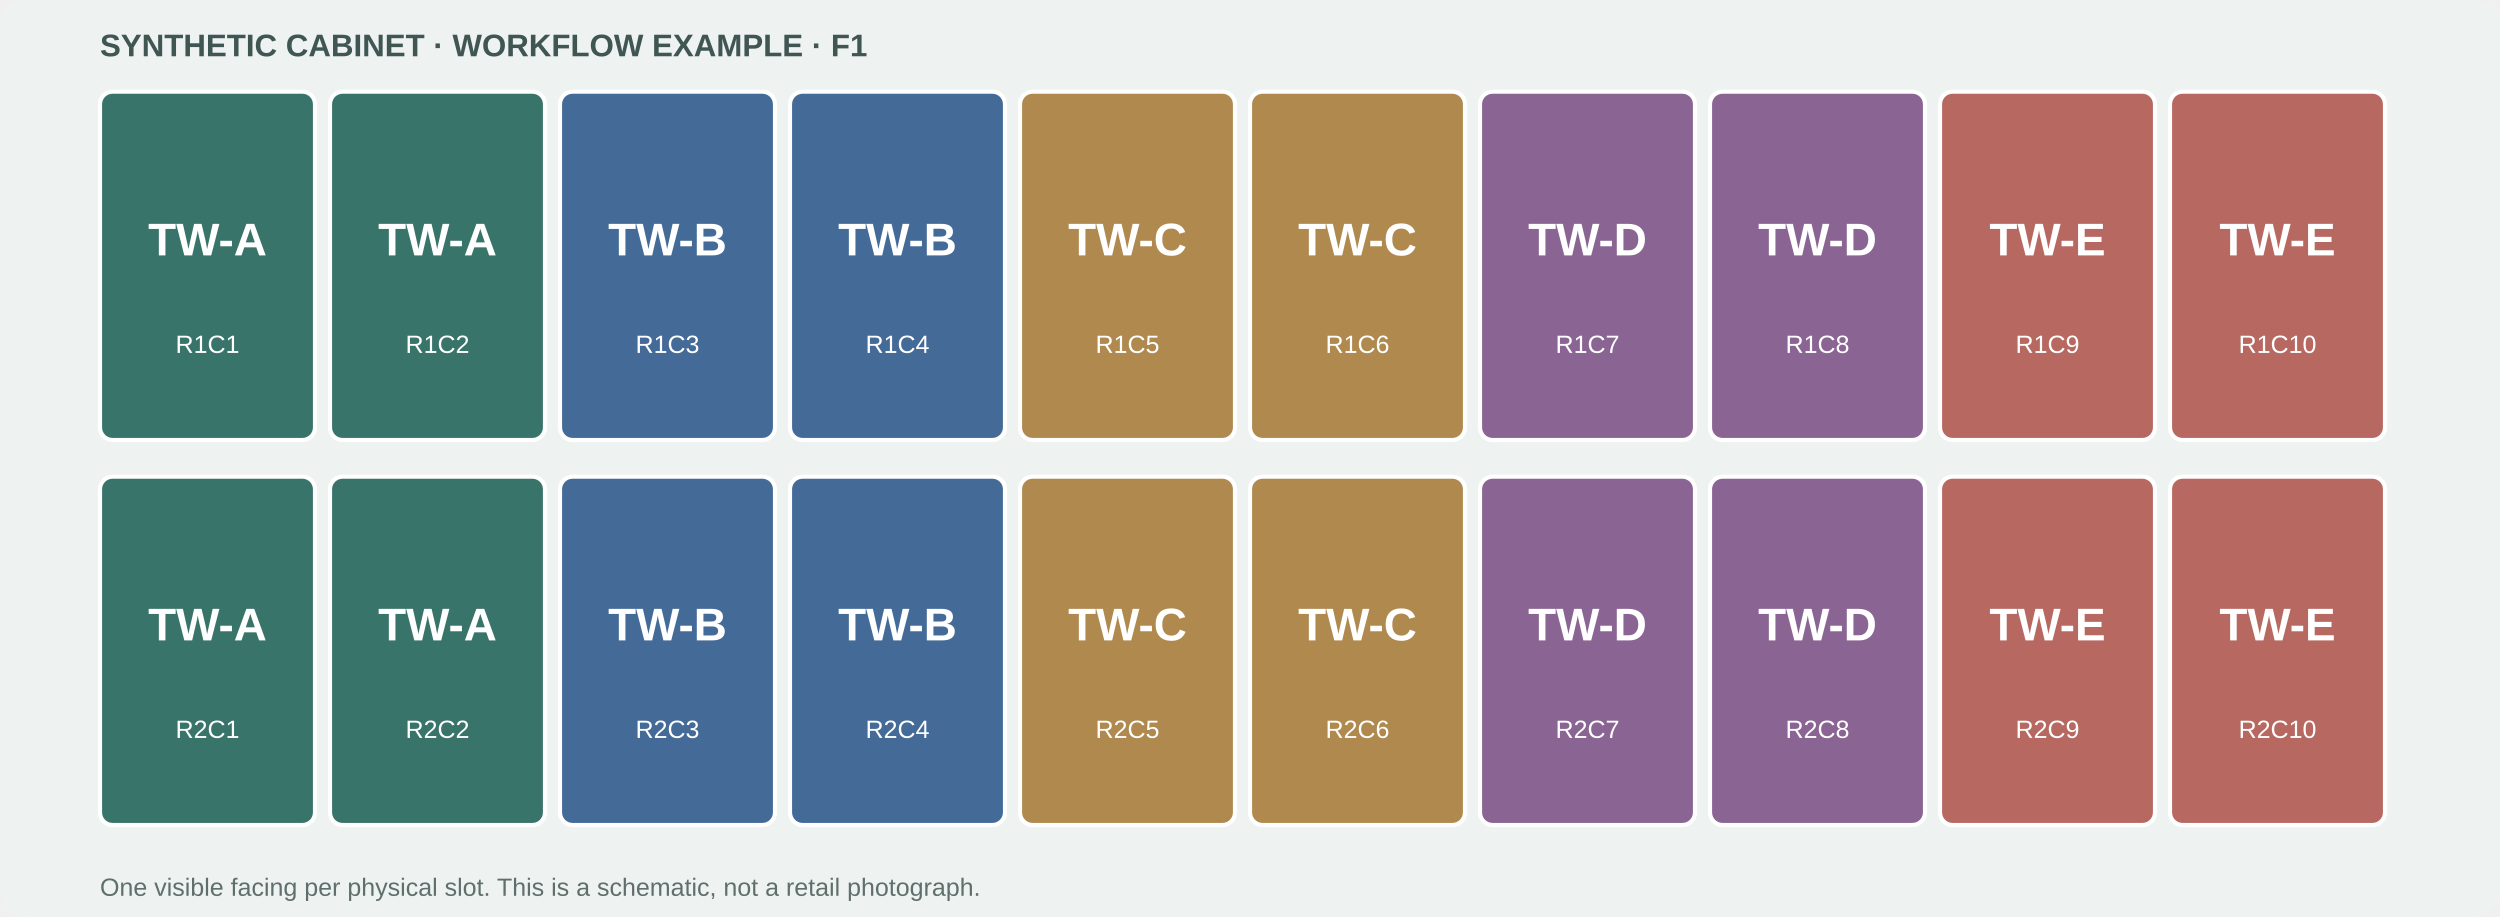
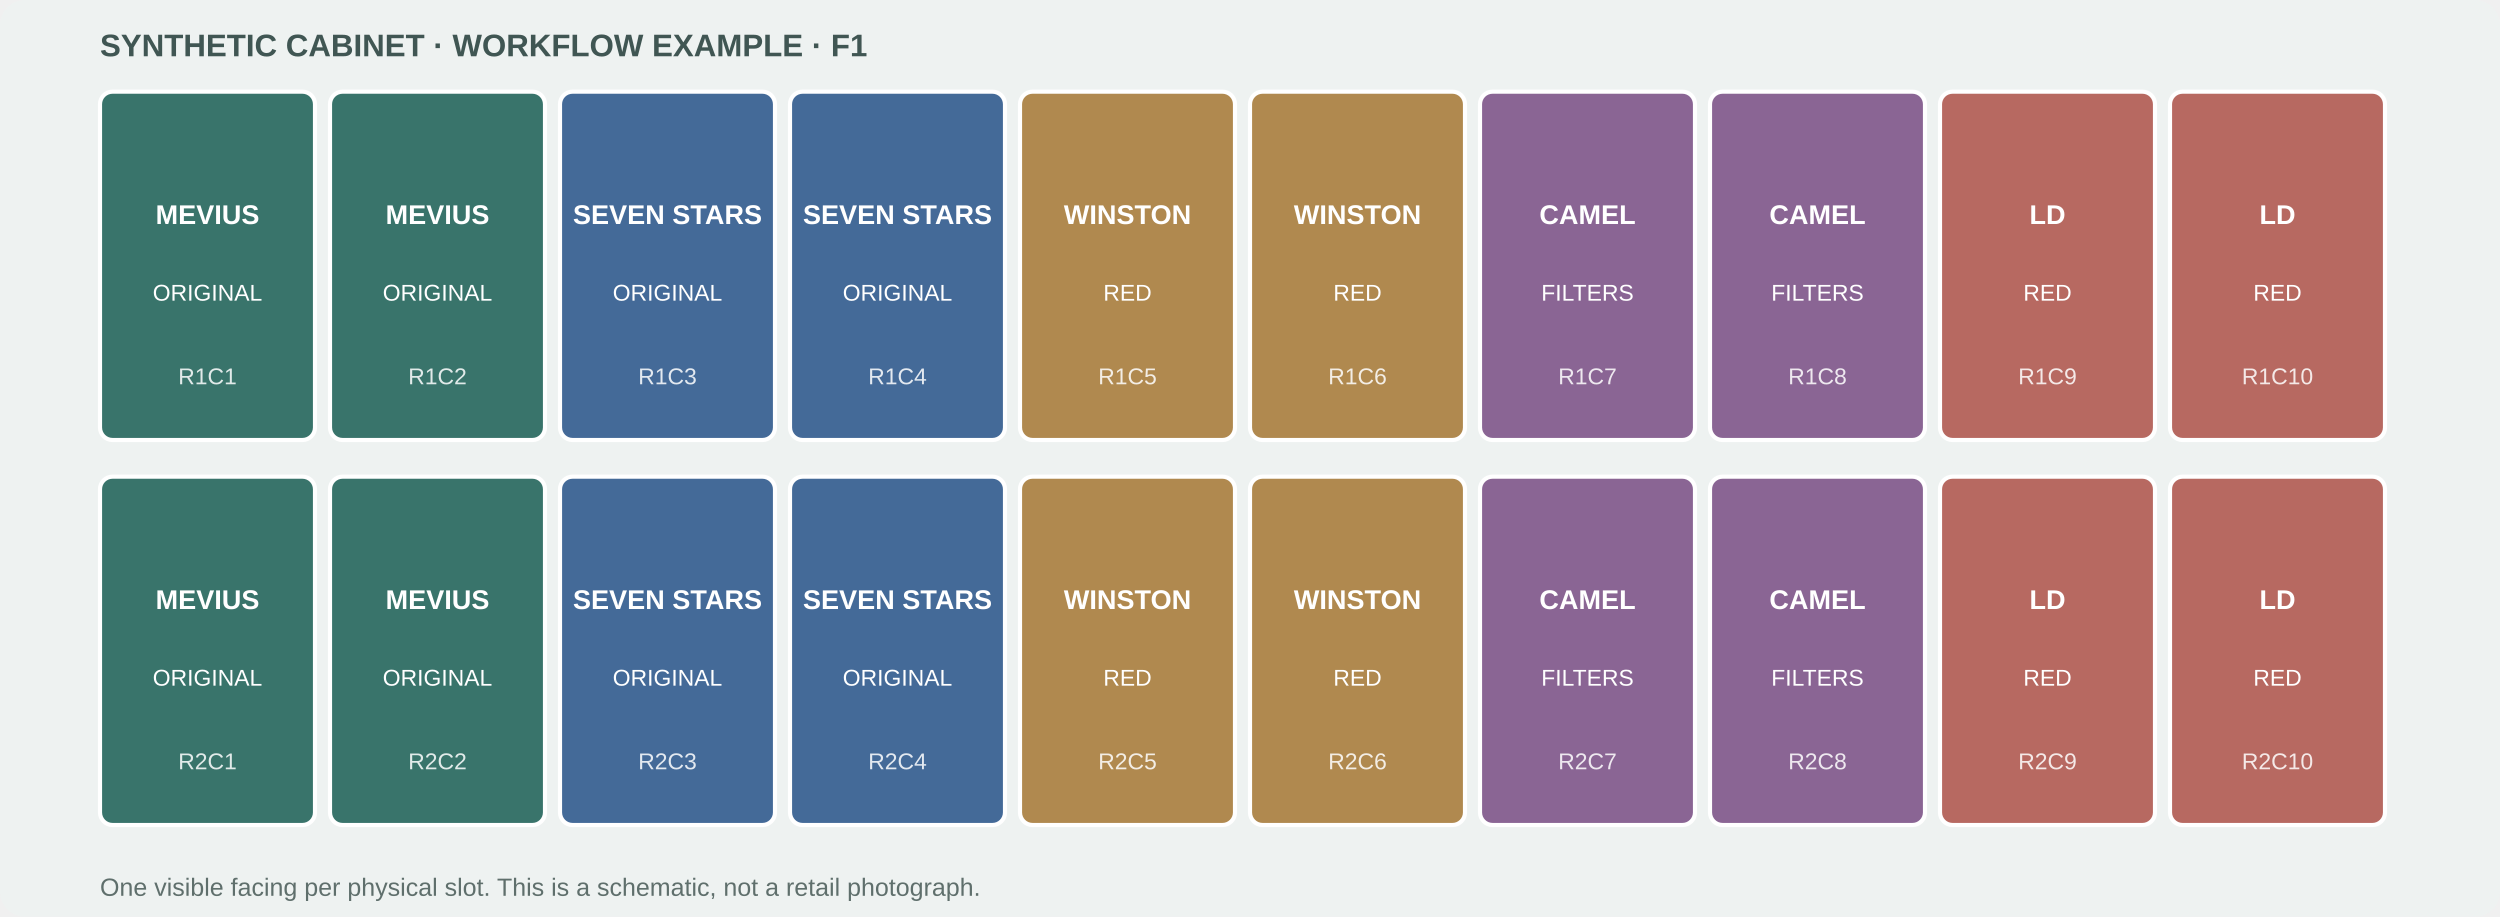
<svg xmlns="http://www.w3.org/2000/svg" viewBox="0 0 1200 440" width="1200" height="440">
  <rect width="1200" height="440" rx="12" fill="#eef2f1" />
  <text x="48" y="27" fill="#405653" font-family="Arial,sans-serif" font-size="15" font-weight="700">SYNTHETIC CABINET · WORKFLOW EXAMPLE · F1</text>
  <g>
    <rect x="48" y="44" width="103.2" height="167.2" rx="6" fill="#39746b" stroke="#ffffff" stroke-width="2" />
-     <text x="99.6" y="122.584" text-anchor="middle" fill="#ffffff" font-family="Arial,sans-serif" font-size="22" font-weight="700">TW-A</text>
-     <text x="99.6" y="169.4" text-anchor="middle" fill="#ffffff" font-family="Arial,sans-serif" font-size="12">R1C1</text>
+     <text x="99.6" y="107.536" text-anchor="middle" fill="#ffffff" font-family="Arial,sans-serif" font-size="13" font-weight="700">MEVIUS</text>
+     <text x="99.6" y="144.32" text-anchor="middle" fill="#ffffff" font-family="Arial,sans-serif" font-size="11">ORIGINAL</text>
+     <text x="99.6" y="184.448" text-anchor="middle" fill="#ffffff" font-family="Arial,sans-serif" font-size="11" opacity=".85">R1C1</text>
  </g>
  <g>
    <rect x="158.4" y="44" width="103.2" height="167.2" rx="6" fill="#39746b" stroke="#ffffff" stroke-width="2" />
-     <text x="210" y="122.584" text-anchor="middle" fill="#ffffff" font-family="Arial,sans-serif" font-size="22" font-weight="700">TW-A</text>
-     <text x="210" y="169.4" text-anchor="middle" fill="#ffffff" font-family="Arial,sans-serif" font-size="12">R1C2</text>
+     <text x="210" y="107.536" text-anchor="middle" fill="#ffffff" font-family="Arial,sans-serif" font-size="13" font-weight="700">MEVIUS</text>
+     <text x="210" y="144.32" text-anchor="middle" fill="#ffffff" font-family="Arial,sans-serif" font-size="11">ORIGINAL</text>
+     <text x="210" y="184.448" text-anchor="middle" fill="#ffffff" font-family="Arial,sans-serif" font-size="11" opacity=".85">R1C2</text>
  </g>
  <g>
    <rect x="268.8" y="44" width="103.2" height="167.2" rx="6" fill="#446a98" stroke="#ffffff" stroke-width="2" />
-     <text x="320.4" y="122.584" text-anchor="middle" fill="#ffffff" font-family="Arial,sans-serif" font-size="22" font-weight="700">TW-B</text>
-     <text x="320.4" y="169.4" text-anchor="middle" fill="#ffffff" font-family="Arial,sans-serif" font-size="12">R1C3</text>
+     <text x="320.4" y="107.536" text-anchor="middle" fill="#ffffff" font-family="Arial,sans-serif" font-size="13" font-weight="700">SEVEN STARS</text>
+     <text x="320.4" y="144.32" text-anchor="middle" fill="#ffffff" font-family="Arial,sans-serif" font-size="11">ORIGINAL</text>
+     <text x="320.4" y="184.448" text-anchor="middle" fill="#ffffff" font-family="Arial,sans-serif" font-size="11" opacity=".85">R1C3</text>
  </g>
  <g>
    <rect x="379.2" y="44" width="103.2" height="167.2" rx="6" fill="#446a98" stroke="#ffffff" stroke-width="2" />
-     <text x="430.8" y="122.584" text-anchor="middle" fill="#ffffff" font-family="Arial,sans-serif" font-size="22" font-weight="700">TW-B</text>
-     <text x="430.8" y="169.4" text-anchor="middle" fill="#ffffff" font-family="Arial,sans-serif" font-size="12">R1C4</text>
+     <text x="430.8" y="107.536" text-anchor="middle" fill="#ffffff" font-family="Arial,sans-serif" font-size="13" font-weight="700">SEVEN STARS</text>
+     <text x="430.8" y="144.32" text-anchor="middle" fill="#ffffff" font-family="Arial,sans-serif" font-size="11">ORIGINAL</text>
+     <text x="430.8" y="184.448" text-anchor="middle" fill="#ffffff" font-family="Arial,sans-serif" font-size="11" opacity=".85">R1C4</text>
  </g>
  <g>
    <rect x="489.6" y="44" width="103.2" height="167.2" rx="6" fill="#b0894f" stroke="#ffffff" stroke-width="2" />
-     <text x="541.2" y="122.584" text-anchor="middle" fill="#ffffff" font-family="Arial,sans-serif" font-size="22" font-weight="700">TW-C</text>
-     <text x="541.2" y="169.4" text-anchor="middle" fill="#ffffff" font-family="Arial,sans-serif" font-size="12">R1C5</text>
+     <text x="541.2" y="107.536" text-anchor="middle" fill="#ffffff" font-family="Arial,sans-serif" font-size="13" font-weight="700">WINSTON</text>
+     <text x="541.2" y="144.32" text-anchor="middle" fill="#ffffff" font-family="Arial,sans-serif" font-size="11">RED</text>
+     <text x="541.2" y="184.448" text-anchor="middle" fill="#ffffff" font-family="Arial,sans-serif" font-size="11" opacity=".85">R1C5</text>
  </g>
  <g>
    <rect x="600" y="44" width="103.2" height="167.2" rx="6" fill="#b0894f" stroke="#ffffff" stroke-width="2" />
-     <text x="651.6" y="122.584" text-anchor="middle" fill="#ffffff" font-family="Arial,sans-serif" font-size="22" font-weight="700">TW-C</text>
-     <text x="651.6" y="169.4" text-anchor="middle" fill="#ffffff" font-family="Arial,sans-serif" font-size="12">R1C6</text>
+     <text x="651.6" y="107.536" text-anchor="middle" fill="#ffffff" font-family="Arial,sans-serif" font-size="13" font-weight="700">WINSTON</text>
+     <text x="651.6" y="144.32" text-anchor="middle" fill="#ffffff" font-family="Arial,sans-serif" font-size="11">RED</text>
+     <text x="651.6" y="184.448" text-anchor="middle" fill="#ffffff" font-family="Arial,sans-serif" font-size="11" opacity=".85">R1C6</text>
  </g>
  <g>
    <rect x="710.4" y="44" width="103.2" height="167.2" rx="6" fill="#8a6594" stroke="#ffffff" stroke-width="2" />
-     <text x="762" y="122.584" text-anchor="middle" fill="#ffffff" font-family="Arial,sans-serif" font-size="22" font-weight="700">TW-D</text>
-     <text x="762" y="169.4" text-anchor="middle" fill="#ffffff" font-family="Arial,sans-serif" font-size="12">R1C7</text>
+     <text x="762" y="107.536" text-anchor="middle" fill="#ffffff" font-family="Arial,sans-serif" font-size="13" font-weight="700">CAMEL</text>
+     <text x="762" y="144.32" text-anchor="middle" fill="#ffffff" font-family="Arial,sans-serif" font-size="11">FILTERS</text>
+     <text x="762" y="184.448" text-anchor="middle" fill="#ffffff" font-family="Arial,sans-serif" font-size="11" opacity=".85">R1C7</text>
  </g>
  <g>
    <rect x="820.8" y="44" width="103.2" height="167.2" rx="6" fill="#8a6594" stroke="#ffffff" stroke-width="2" />
-     <text x="872.4" y="122.584" text-anchor="middle" fill="#ffffff" font-family="Arial,sans-serif" font-size="22" font-weight="700">TW-D</text>
-     <text x="872.4" y="169.4" text-anchor="middle" fill="#ffffff" font-family="Arial,sans-serif" font-size="12">R1C8</text>
+     <text x="872.4" y="107.536" text-anchor="middle" fill="#ffffff" font-family="Arial,sans-serif" font-size="13" font-weight="700">CAMEL</text>
+     <text x="872.4" y="144.32" text-anchor="middle" fill="#ffffff" font-family="Arial,sans-serif" font-size="11">FILTERS</text>
+     <text x="872.4" y="184.448" text-anchor="middle" fill="#ffffff" font-family="Arial,sans-serif" font-size="11" opacity=".85">R1C8</text>
  </g>
  <g>
    <rect x="931.2" y="44" width="103.2" height="167.2" rx="6" fill="#b76961" stroke="#ffffff" stroke-width="2" />
-     <text x="982.8" y="122.584" text-anchor="middle" fill="#ffffff" font-family="Arial,sans-serif" font-size="22" font-weight="700">TW-E</text>
-     <text x="982.8" y="169.4" text-anchor="middle" fill="#ffffff" font-family="Arial,sans-serif" font-size="12">R1C9</text>
+     <text x="982.8" y="107.536" text-anchor="middle" fill="#ffffff" font-family="Arial,sans-serif" font-size="13" font-weight="700">LD</text>
+     <text x="982.8" y="144.32" text-anchor="middle" fill="#ffffff" font-family="Arial,sans-serif" font-size="11">RED</text>
+     <text x="982.8" y="184.448" text-anchor="middle" fill="#ffffff" font-family="Arial,sans-serif" font-size="11" opacity=".85">R1C9</text>
  </g>
  <g>
    <rect x="1041.6" y="44" width="103.2" height="167.2" rx="6" fill="#b76961" stroke="#ffffff" stroke-width="2" />
-     <text x="1093.2" y="122.584" text-anchor="middle" fill="#ffffff" font-family="Arial,sans-serif" font-size="22" font-weight="700">TW-E</text>
-     <text x="1093.2" y="169.4" text-anchor="middle" fill="#ffffff" font-family="Arial,sans-serif" font-size="12">R1C10</text>
+     <text x="1093.2" y="107.536" text-anchor="middle" fill="#ffffff" font-family="Arial,sans-serif" font-size="13" font-weight="700">LD</text>
+     <text x="1093.2" y="144.32" text-anchor="middle" fill="#ffffff" font-family="Arial,sans-serif" font-size="11">RED</text>
+     <text x="1093.2" y="184.448" text-anchor="middle" fill="#ffffff" font-family="Arial,sans-serif" font-size="11" opacity=".85">R1C10</text>
  </g>
  <g>
    <rect x="48" y="228.8" width="103.2" height="167.2" rx="6" fill="#39746b" stroke="#ffffff" stroke-width="2" />
-     <text x="99.6" y="307.384" text-anchor="middle" fill="#ffffff" font-family="Arial,sans-serif" font-size="22" font-weight="700">TW-A</text>
-     <text x="99.6" y="354.2" text-anchor="middle" fill="#ffffff" font-family="Arial,sans-serif" font-size="12">R2C1</text>
+     <text x="99.6" y="292.336" text-anchor="middle" fill="#ffffff" font-family="Arial,sans-serif" font-size="13" font-weight="700">MEVIUS</text>
+     <text x="99.6" y="329.12" text-anchor="middle" fill="#ffffff" font-family="Arial,sans-serif" font-size="11">ORIGINAL</text>
+     <text x="99.6" y="369.248" text-anchor="middle" fill="#ffffff" font-family="Arial,sans-serif" font-size="11" opacity=".85">R2C1</text>
  </g>
  <g>
    <rect x="158.4" y="228.8" width="103.2" height="167.2" rx="6" fill="#39746b" stroke="#ffffff" stroke-width="2" />
-     <text x="210" y="307.384" text-anchor="middle" fill="#ffffff" font-family="Arial,sans-serif" font-size="22" font-weight="700">TW-A</text>
-     <text x="210" y="354.2" text-anchor="middle" fill="#ffffff" font-family="Arial,sans-serif" font-size="12">R2C2</text>
+     <text x="210" y="292.336" text-anchor="middle" fill="#ffffff" font-family="Arial,sans-serif" font-size="13" font-weight="700">MEVIUS</text>
+     <text x="210" y="329.12" text-anchor="middle" fill="#ffffff" font-family="Arial,sans-serif" font-size="11">ORIGINAL</text>
+     <text x="210" y="369.248" text-anchor="middle" fill="#ffffff" font-family="Arial,sans-serif" font-size="11" opacity=".85">R2C2</text>
  </g>
  <g>
    <rect x="268.8" y="228.8" width="103.2" height="167.2" rx="6" fill="#446a98" stroke="#ffffff" stroke-width="2" />
-     <text x="320.4" y="307.384" text-anchor="middle" fill="#ffffff" font-family="Arial,sans-serif" font-size="22" font-weight="700">TW-B</text>
-     <text x="320.4" y="354.2" text-anchor="middle" fill="#ffffff" font-family="Arial,sans-serif" font-size="12">R2C3</text>
+     <text x="320.4" y="292.336" text-anchor="middle" fill="#ffffff" font-family="Arial,sans-serif" font-size="13" font-weight="700">SEVEN STARS</text>
+     <text x="320.4" y="329.12" text-anchor="middle" fill="#ffffff" font-family="Arial,sans-serif" font-size="11">ORIGINAL</text>
+     <text x="320.4" y="369.248" text-anchor="middle" fill="#ffffff" font-family="Arial,sans-serif" font-size="11" opacity=".85">R2C3</text>
  </g>
  <g>
    <rect x="379.2" y="228.8" width="103.2" height="167.2" rx="6" fill="#446a98" stroke="#ffffff" stroke-width="2" />
-     <text x="430.8" y="307.384" text-anchor="middle" fill="#ffffff" font-family="Arial,sans-serif" font-size="22" font-weight="700">TW-B</text>
-     <text x="430.8" y="354.2" text-anchor="middle" fill="#ffffff" font-family="Arial,sans-serif" font-size="12">R2C4</text>
+     <text x="430.8" y="292.336" text-anchor="middle" fill="#ffffff" font-family="Arial,sans-serif" font-size="13" font-weight="700">SEVEN STARS</text>
+     <text x="430.8" y="329.12" text-anchor="middle" fill="#ffffff" font-family="Arial,sans-serif" font-size="11">ORIGINAL</text>
+     <text x="430.8" y="369.248" text-anchor="middle" fill="#ffffff" font-family="Arial,sans-serif" font-size="11" opacity=".85">R2C4</text>
  </g>
  <g>
    <rect x="489.6" y="228.8" width="103.2" height="167.2" rx="6" fill="#b0894f" stroke="#ffffff" stroke-width="2" />
-     <text x="541.2" y="307.384" text-anchor="middle" fill="#ffffff" font-family="Arial,sans-serif" font-size="22" font-weight="700">TW-C</text>
-     <text x="541.2" y="354.2" text-anchor="middle" fill="#ffffff" font-family="Arial,sans-serif" font-size="12">R2C5</text>
+     <text x="541.2" y="292.336" text-anchor="middle" fill="#ffffff" font-family="Arial,sans-serif" font-size="13" font-weight="700">WINSTON</text>
+     <text x="541.2" y="329.12" text-anchor="middle" fill="#ffffff" font-family="Arial,sans-serif" font-size="11">RED</text>
+     <text x="541.2" y="369.248" text-anchor="middle" fill="#ffffff" font-family="Arial,sans-serif" font-size="11" opacity=".85">R2C5</text>
  </g>
  <g>
    <rect x="600" y="228.8" width="103.2" height="167.2" rx="6" fill="#b0894f" stroke="#ffffff" stroke-width="2" />
-     <text x="651.6" y="307.384" text-anchor="middle" fill="#ffffff" font-family="Arial,sans-serif" font-size="22" font-weight="700">TW-C</text>
-     <text x="651.6" y="354.2" text-anchor="middle" fill="#ffffff" font-family="Arial,sans-serif" font-size="12">R2C6</text>
+     <text x="651.6" y="292.336" text-anchor="middle" fill="#ffffff" font-family="Arial,sans-serif" font-size="13" font-weight="700">WINSTON</text>
+     <text x="651.6" y="329.12" text-anchor="middle" fill="#ffffff" font-family="Arial,sans-serif" font-size="11">RED</text>
+     <text x="651.6" y="369.248" text-anchor="middle" fill="#ffffff" font-family="Arial,sans-serif" font-size="11" opacity=".85">R2C6</text>
  </g>
  <g>
    <rect x="710.4" y="228.8" width="103.2" height="167.2" rx="6" fill="#8a6594" stroke="#ffffff" stroke-width="2" />
-     <text x="762" y="307.384" text-anchor="middle" fill="#ffffff" font-family="Arial,sans-serif" font-size="22" font-weight="700">TW-D</text>
-     <text x="762" y="354.2" text-anchor="middle" fill="#ffffff" font-family="Arial,sans-serif" font-size="12">R2C7</text>
+     <text x="762" y="292.336" text-anchor="middle" fill="#ffffff" font-family="Arial,sans-serif" font-size="13" font-weight="700">CAMEL</text>
+     <text x="762" y="329.12" text-anchor="middle" fill="#ffffff" font-family="Arial,sans-serif" font-size="11">FILTERS</text>
+     <text x="762" y="369.248" text-anchor="middle" fill="#ffffff" font-family="Arial,sans-serif" font-size="11" opacity=".85">R2C7</text>
  </g>
  <g>
    <rect x="820.8" y="228.8" width="103.2" height="167.2" rx="6" fill="#8a6594" stroke="#ffffff" stroke-width="2" />
-     <text x="872.4" y="307.384" text-anchor="middle" fill="#ffffff" font-family="Arial,sans-serif" font-size="22" font-weight="700">TW-D</text>
-     <text x="872.4" y="354.2" text-anchor="middle" fill="#ffffff" font-family="Arial,sans-serif" font-size="12">R2C8</text>
+     <text x="872.4" y="292.336" text-anchor="middle" fill="#ffffff" font-family="Arial,sans-serif" font-size="13" font-weight="700">CAMEL</text>
+     <text x="872.4" y="329.12" text-anchor="middle" fill="#ffffff" font-family="Arial,sans-serif" font-size="11">FILTERS</text>
+     <text x="872.4" y="369.248" text-anchor="middle" fill="#ffffff" font-family="Arial,sans-serif" font-size="11" opacity=".85">R2C8</text>
  </g>
  <g>
    <rect x="931.2" y="228.8" width="103.2" height="167.2" rx="6" fill="#b76961" stroke="#ffffff" stroke-width="2" />
-     <text x="982.8" y="307.384" text-anchor="middle" fill="#ffffff" font-family="Arial,sans-serif" font-size="22" font-weight="700">TW-E</text>
-     <text x="982.8" y="354.2" text-anchor="middle" fill="#ffffff" font-family="Arial,sans-serif" font-size="12">R2C9</text>
+     <text x="982.8" y="292.336" text-anchor="middle" fill="#ffffff" font-family="Arial,sans-serif" font-size="13" font-weight="700">LD</text>
+     <text x="982.8" y="329.12" text-anchor="middle" fill="#ffffff" font-family="Arial,sans-serif" font-size="11">RED</text>
+     <text x="982.8" y="369.248" text-anchor="middle" fill="#ffffff" font-family="Arial,sans-serif" font-size="11" opacity=".85">R2C9</text>
  </g>
  <g>
    <rect x="1041.6" y="228.8" width="103.2" height="167.2" rx="6" fill="#b76961" stroke="#ffffff" stroke-width="2" />
-     <text x="1093.2" y="307.384" text-anchor="middle" fill="#ffffff" font-family="Arial,sans-serif" font-size="22" font-weight="700">TW-E</text>
-     <text x="1093.2" y="354.2" text-anchor="middle" fill="#ffffff" font-family="Arial,sans-serif" font-size="12">R2C10</text>
+     <text x="1093.2" y="292.336" text-anchor="middle" fill="#ffffff" font-family="Arial,sans-serif" font-size="13" font-weight="700">LD</text>
+     <text x="1093.2" y="329.12" text-anchor="middle" fill="#ffffff" font-family="Arial,sans-serif" font-size="11">RED</text>
+     <text x="1093.2" y="369.248" text-anchor="middle" fill="#ffffff" font-family="Arial,sans-serif" font-size="11" opacity=".85">R2C10</text>
  </g>
  <text x="48" y="430" fill="#5f6f6c" font-family="Arial,sans-serif" font-size="12">One visible facing per physical slot. This is a schematic, not a retail photograph.</text>
</svg>
